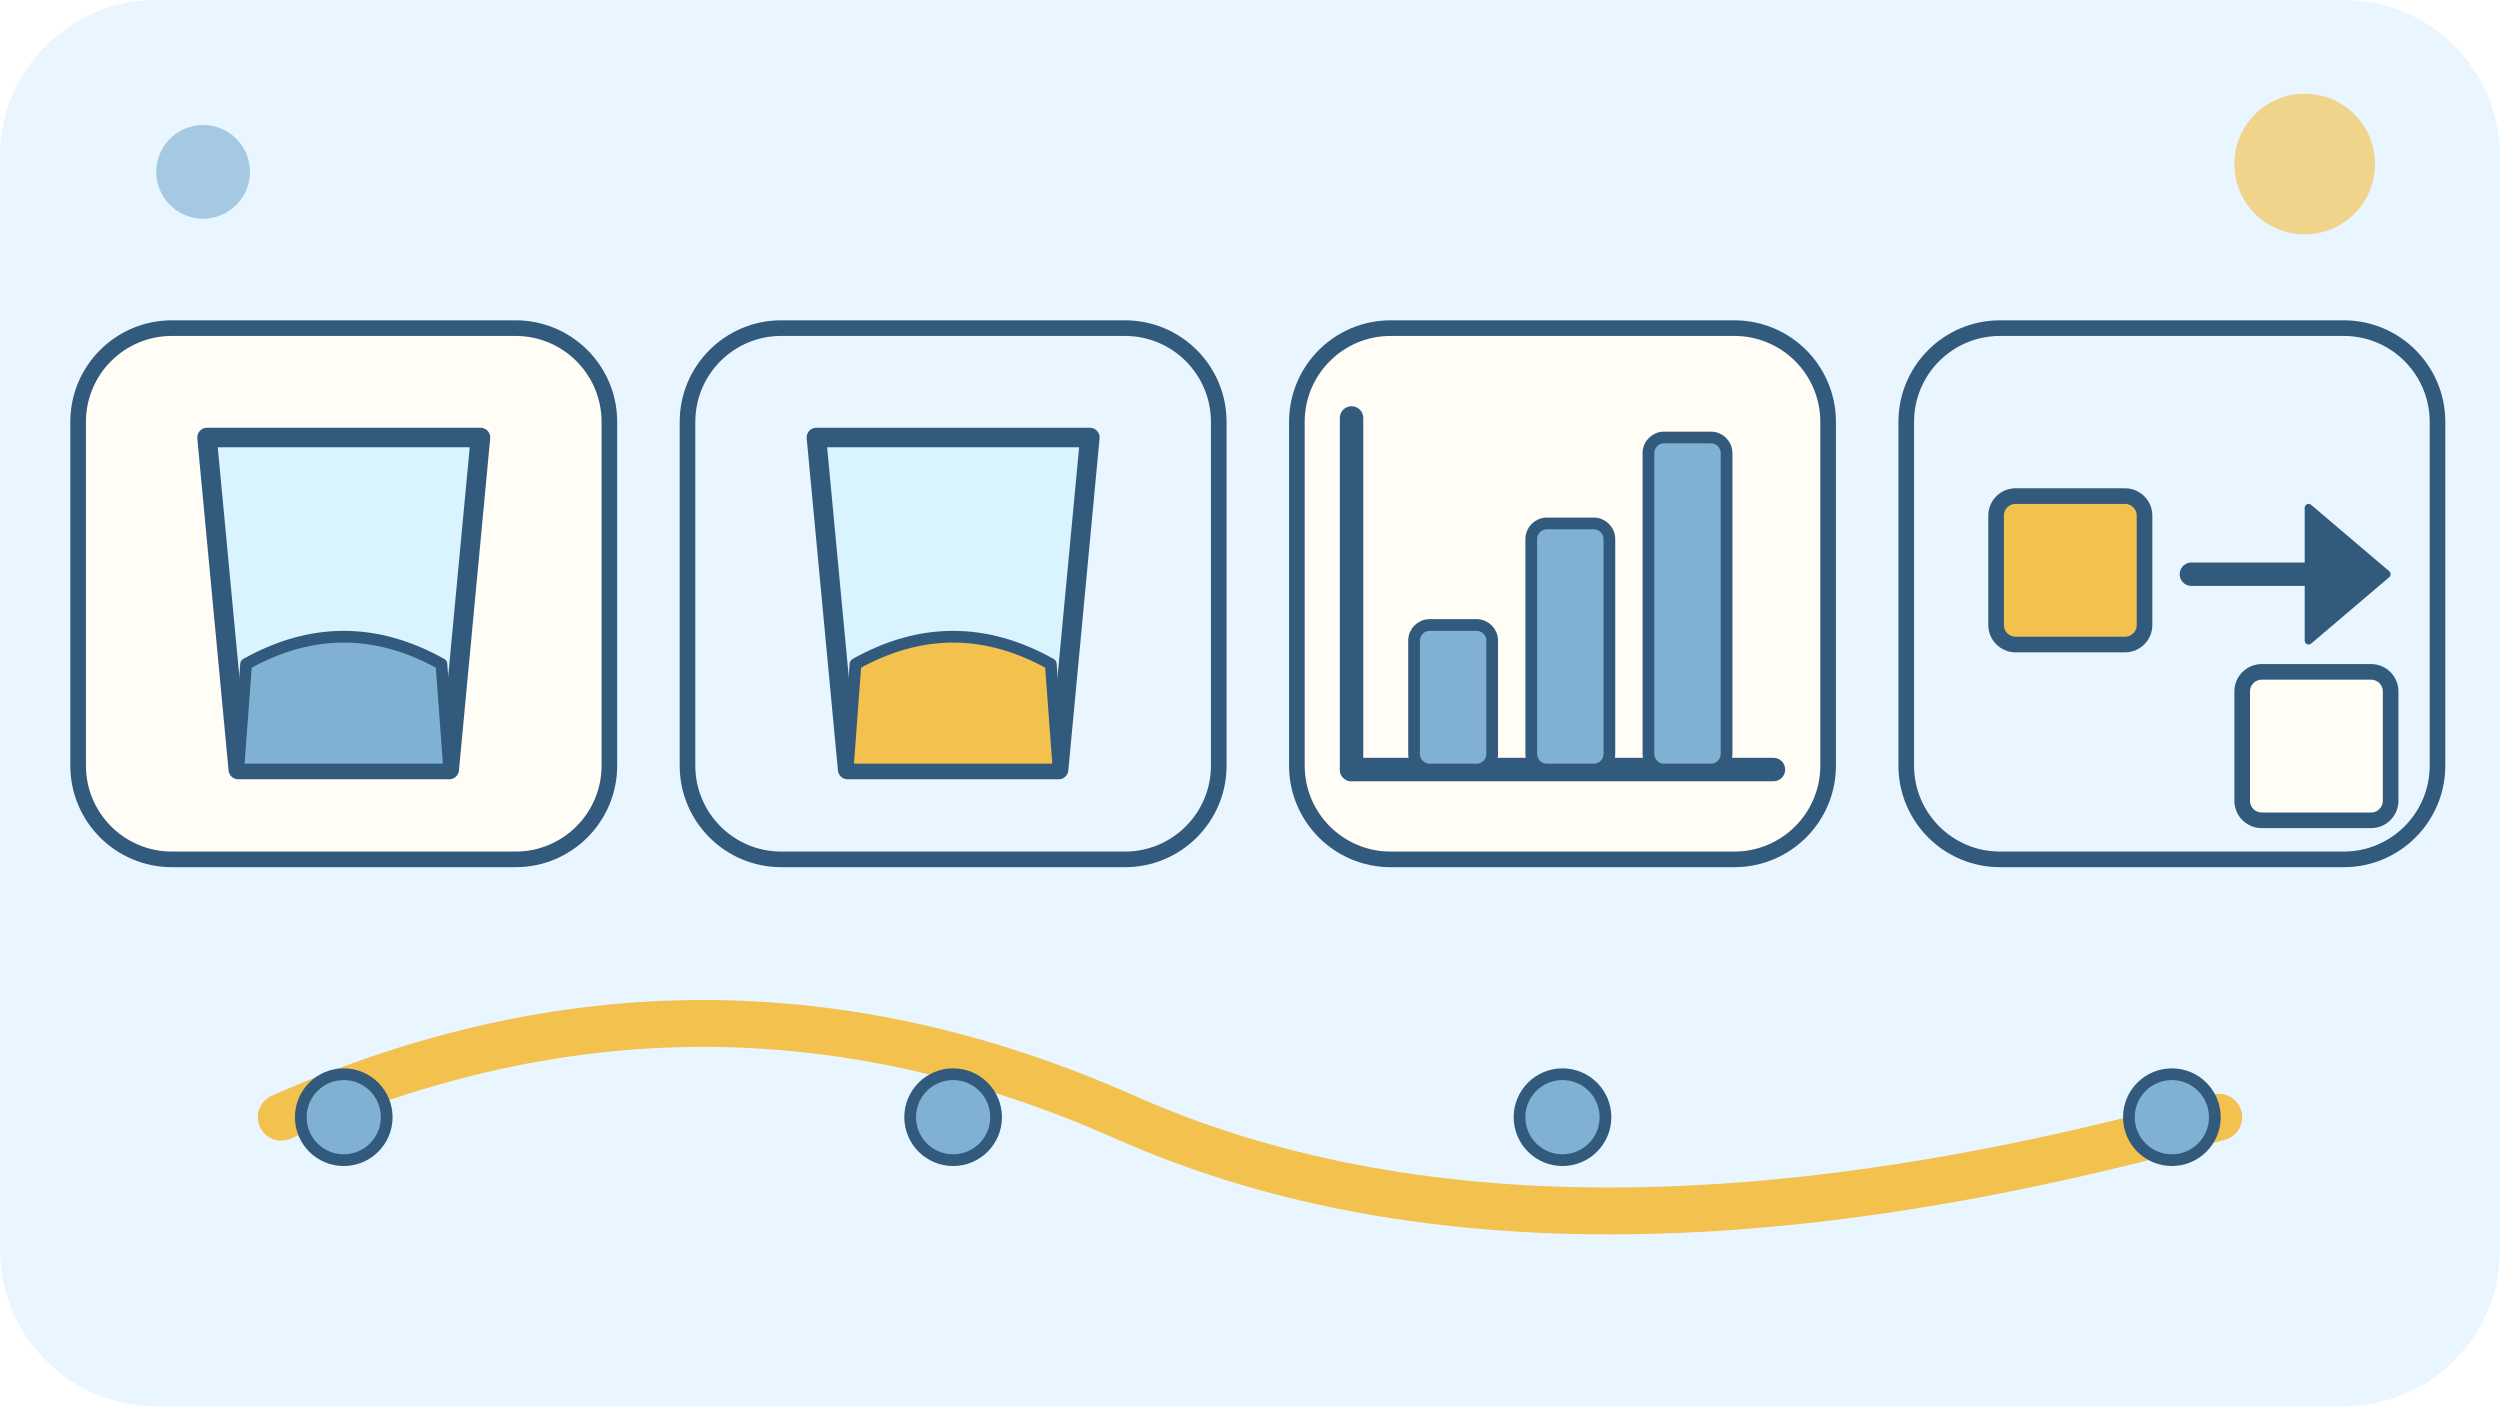
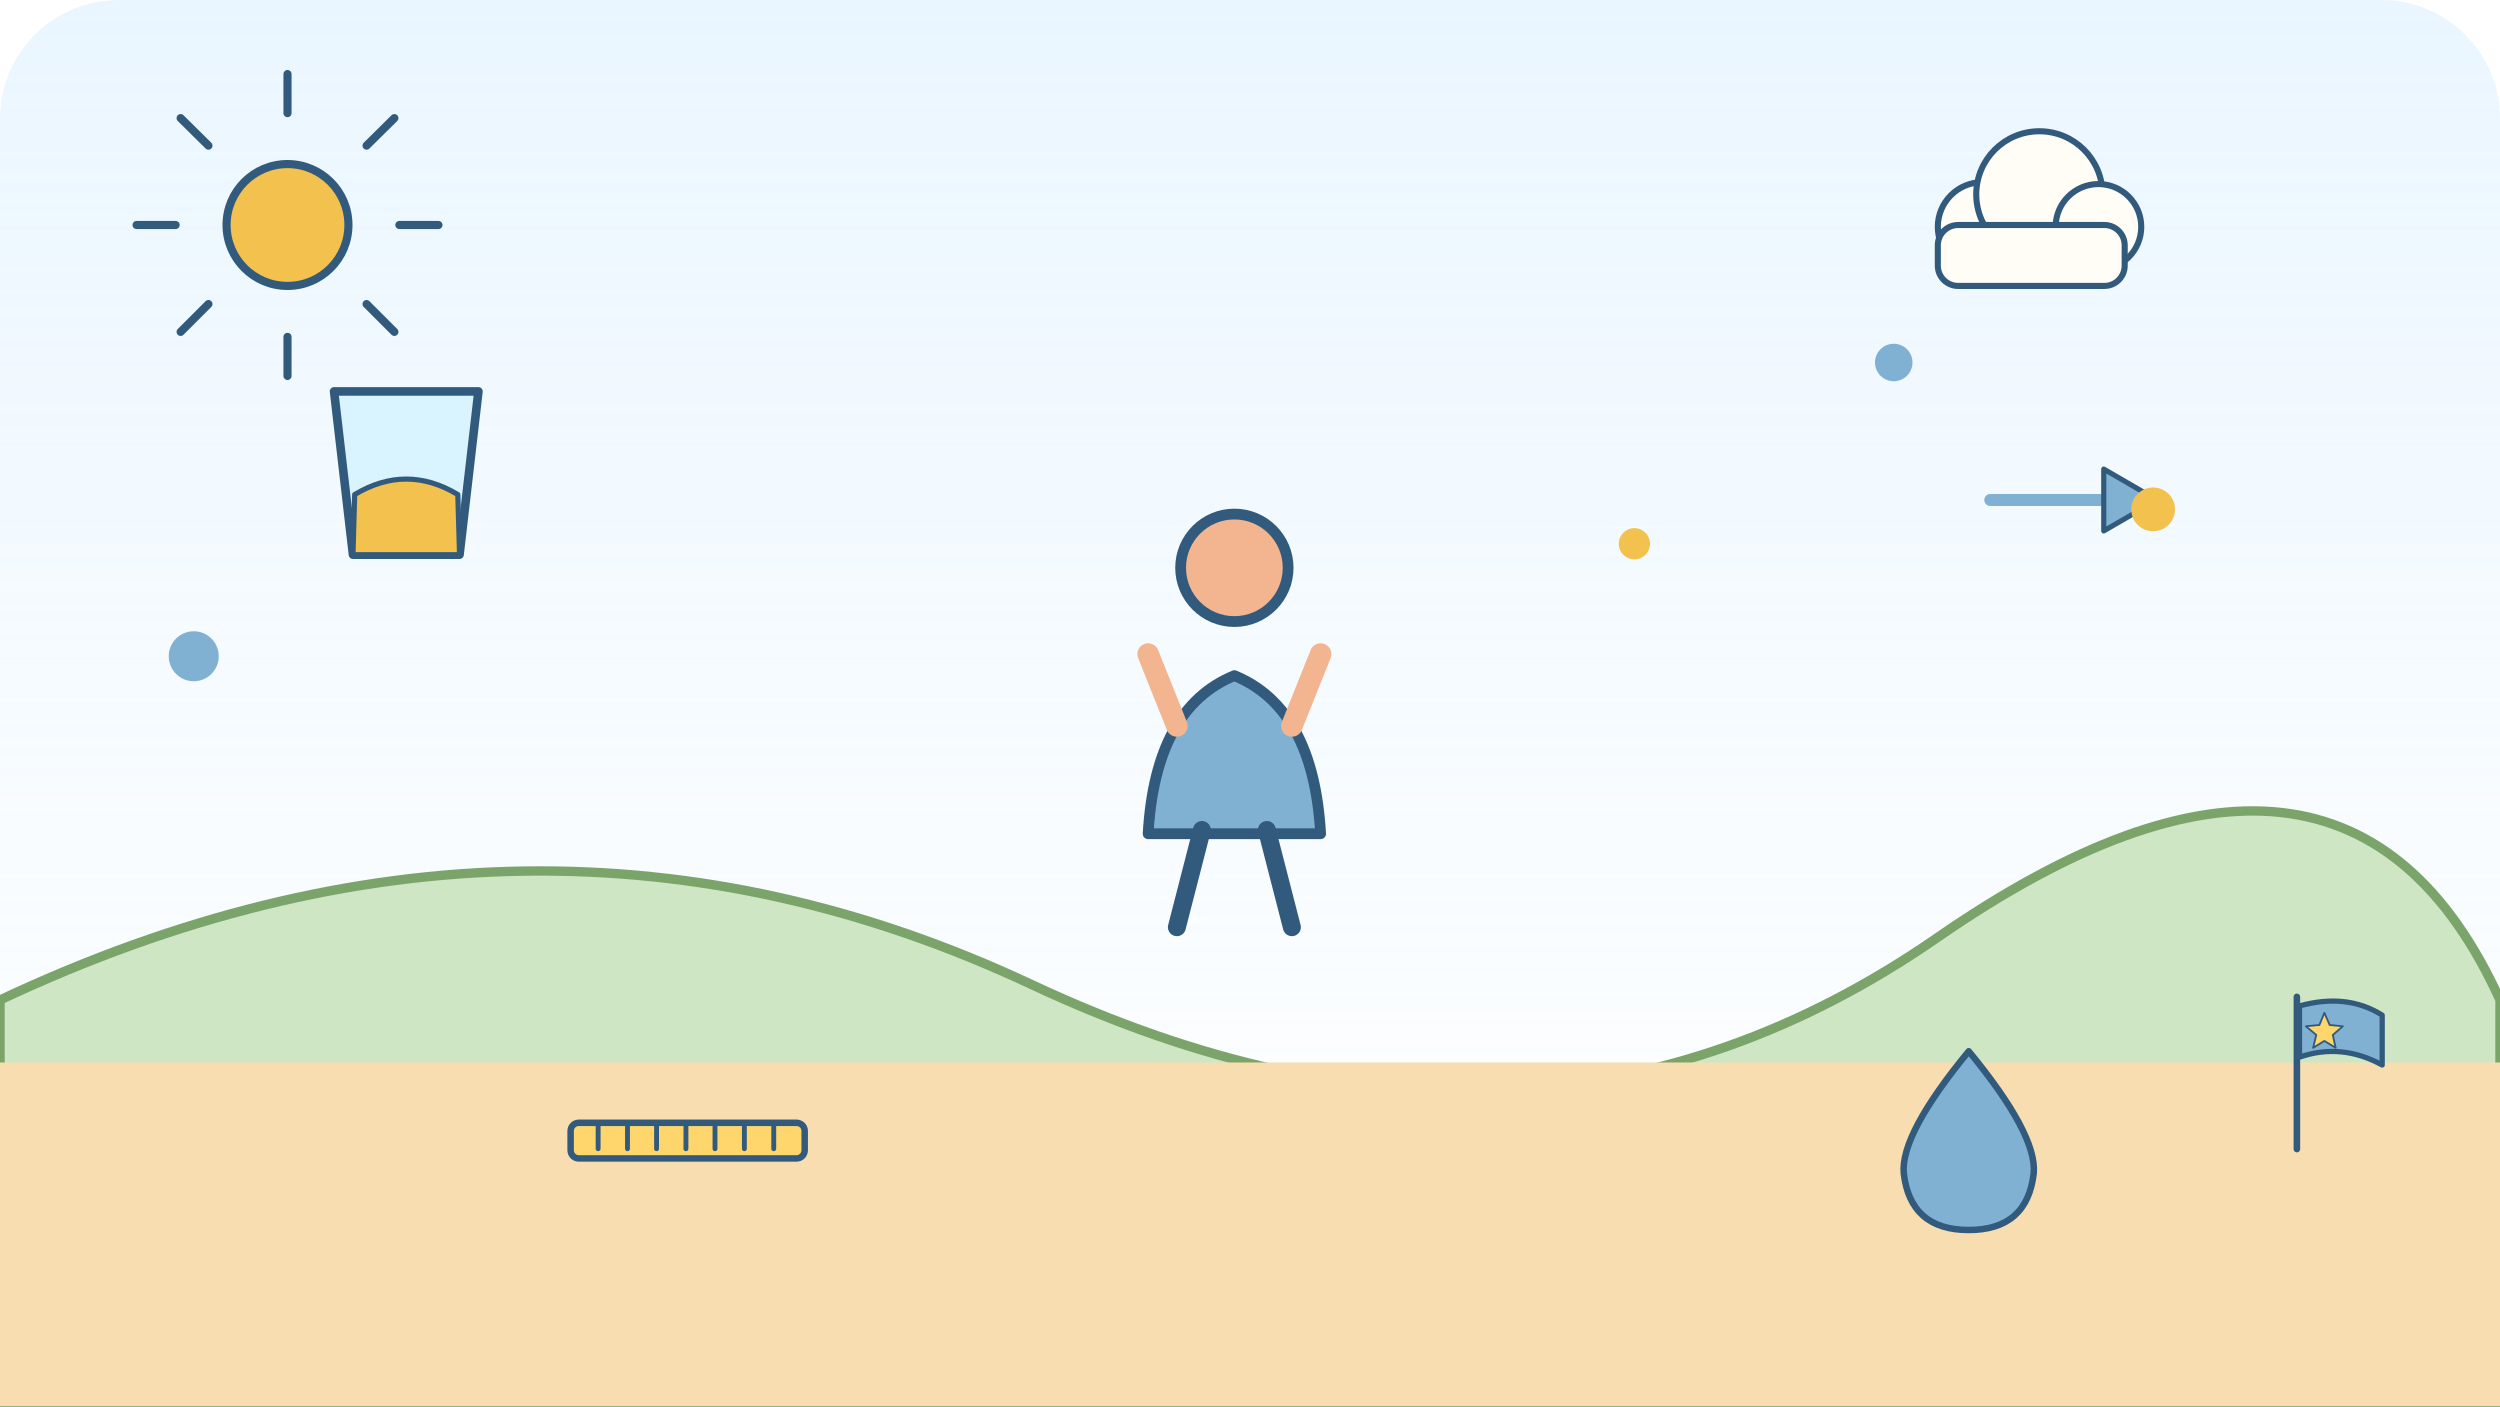
- <svg xmlns="http://www.w3.org/2000/svg" width="640" height="360" viewBox="0 0 640 360" role="img" aria-labelledby="title desc">
-   <rect width="640" height="360" rx="40" fill="#EAF6FF" />
-   <circle cx="590" cy="42" r="18" fill="#F2C14E" opacity="0.65" />
-   <circle cx="52" cy="44" r="12" fill="#80B1D3" opacity="0.65" />
-   <path d="M72 286 Q180 238 288 286 T568 286" fill="none" stroke="#F2C14E" stroke-width="12" stroke-linejoin="round" stroke-linecap="round" />
-   <circle cx="88" cy="286" r="11" fill="#80B1D3" stroke="#315A7D" stroke-width="3" />
-   <circle cx="244" cy="286" r="11" fill="#80B1D3" stroke="#315A7D" stroke-width="3" />
-   <circle cx="400" cy="286" r="11" fill="#80B1D3" stroke="#315A7D" stroke-width="3" />
-   <circle cx="556" cy="286" r="11" fill="#80B1D3" stroke="#315A7D" stroke-width="3" />
-   <rect x="20" y="84" width="136" height="136" rx="24" fill="#FFFDF5" stroke="#315A7D" stroke-width="4" />
-   <path d="M53,112 L123,112 L115,197 L61,197 Z" fill="#D9F3FF" stroke="#315A7D" stroke-width="5" stroke-linejoin="round" stroke-linecap="round" />
-   <path d="M63,170 Q88,156 113,170 L115,197 L61,197 Z" fill="#80B1D3" stroke="#315A7D" stroke-width="3" stroke-linejoin="round" stroke-linecap="round" />
-   <rect x="176" y="84" width="136" height="136" rx="24" fill="#EAF6FF" stroke="#315A7D" stroke-width="4" />
-   <path d="M209,112 L279,112 L271,197 L217,197 Z" fill="#D9F3FF" stroke="#315A7D" stroke-width="5" stroke-linejoin="round" stroke-linecap="round" />
-   <path d="M219,170 Q244,156 269,170 L271,197 L217,197 Z" fill="#F2C14E" stroke="#315A7D" stroke-width="3" stroke-linejoin="round" stroke-linecap="round" />
-   <rect x="332" y="84" width="136" height="136" rx="24" fill="#FFFDF5" stroke="#315A7D" stroke-width="4" />
-   <line x1="346" y1="197" x2="454" y2="197" stroke="#315A7D" stroke-width="6" stroke-linecap="round" />
-   <line x1="346" y1="107" x2="346" y2="197" stroke="#315A7D" stroke-width="6" stroke-linecap="round" />
-   <rect x="362" y="160" width="20" height="37" rx="4" fill="#80B1D3" stroke="#315A7D" stroke-width="3" />
-   <rect x="392" y="134" width="20" height="63" rx="4" fill="#80B1D3" stroke="#315A7D" stroke-width="3" />
-   <rect x="422" y="112" width="20" height="85" rx="4" fill="#80B1D3" stroke="#315A7D" stroke-width="3" />
-   <rect x="488" y="84" width="136" height="136" rx="24" fill="#EAF6FF" stroke="#315A7D" stroke-width="4" />
-   <rect x="511" y="127" width="38" height="38" rx="5" fill="#F2C14E" stroke="#315A7D" stroke-width="4" />
-   <line x1="561" y1="147" x2="606" y2="147" stroke="#315A7D" stroke-width="6" stroke-linecap="round" />
-   <path d="M591,130 L611,147 L591,164 Z" fill="#315A7D" stroke="#315A7D" stroke-width="2" stroke-linejoin="round" stroke-linecap="round" />
-   <rect x="574" y="172" width="38" height="38" rx="5" fill="#FFFDF5" stroke="#315A7D" stroke-width="4" />
+ <svg xmlns="http://www.w3.org/2000/svg" width="800" height="450" viewBox="0 0 800 450" role="img" aria-labelledby="title desc">
+   <defs>
+     <linearGradient id="sky" x1="0" y1="0" x2="0" y2="1">
+       <stop offset="0" stop-color="#EAF6FF" />
+       <stop offset="1" stop-color="#FFFFFF" stop-opacity="0.72" />
+     </linearGradient>
+   </defs>
+   <rect width="800" height="450" rx="38" fill="url(#sky)" />
+   <line x1="92.0" y1="36.2" x2="92.0" y2="23.7" stroke="#315A7D" stroke-width="2.6" stroke-linecap="round" />
+   <line x1="117.3" y1="46.6" x2="126.2" y2="37.8" stroke="#315A7D" stroke-width="2.6" stroke-linecap="round" />
+   <line x1="127.8" y1="72.0" x2="140.3" y2="72.0" stroke="#315A7D" stroke-width="2.6" stroke-linecap="round" />
+   <line x1="117.3" y1="97.3" x2="126.2" y2="106.2" stroke="#315A7D" stroke-width="2.6" stroke-linecap="round" />
+   <line x1="92.0" y1="107.8" x2="92.0" y2="120.3" stroke="#315A7D" stroke-width="2.6" stroke-linecap="round" />
+   <line x1="66.7" y1="97.3" x2="57.8" y2="106.2" stroke="#315A7D" stroke-width="2.6" stroke-linecap="round" />
+   <line x1="56.2" y1="72.0" x2="43.7" y2="72.0" stroke="#315A7D" stroke-width="2.6" stroke-linecap="round" />
+   <line x1="66.7" y1="46.6" x2="57.8" y2="37.8" stroke="#315A7D" stroke-width="2.6" stroke-linecap="round" />
+   <circle cx="92" cy="72" r="19.5" fill="#F2C14E" stroke="#315A7D" stroke-width="2.6" />
+   <circle cx="634.4" cy="72.6" r="14.3" fill="#FFFDF5" stroke="#315A7D" stroke-width="1.95" />
+   <circle cx="652.6" cy="62.2" r="20.2" fill="#FFFDF5" stroke="#315A7D" stroke-width="1.95" />
+   <circle cx="671.5" cy="72.6" r="13.7" fill="#FFFDF5" stroke="#315A7D" stroke-width="1.95" />
+   <rect x="620.1" y="72.0" width="59.8" height="19.5" rx="6.5" fill="#FFFDF5" stroke="#315A7D" stroke-width="1.95" />
+   <path d="M0 320 Q170 240 330 315 T620 300 T800 320 L800 450 L0 450 Z" fill="#CFE6C4" stroke="#7AA46A" stroke-width="3" stroke-linecap="round" stroke-linejoin="round" />
+   <rect x="0" y="340" width="800" height="110" rx="0" fill="#F8DDB0" stroke="none" stroke-width="0" />
+   <circle cx="395" cy="181.7" r="17.2" fill="#F2B58F" stroke="#315A7D" stroke-width="3.45" />
+   <path d="M367.4,266.8 Q369.7,226.55 395,216.2 Q420.3,226.55 422.6,266.8 Z" fill="#80B1D3" stroke="#315A7D" stroke-width="3.45" stroke-linecap="round" stroke-linejoin="round" />
+   <line x1="376.6" y1="232.3" x2="367.4" y2="209.3" stroke="#F2B58F" stroke-width="6.9" stroke-linecap="round" />
+   <line x1="413.4" y1="232.3" x2="422.6" y2="209.3" stroke="#F2B58F" stroke-width="6.9" stroke-linecap="round" />
+   <line x1="384.6" y1="265.6" x2="376.6" y2="296.7" stroke="#315A7D" stroke-width="5.75" stroke-linecap="round" />
+   <line x1="405.4" y1="265.6" x2="413.4" y2="296.7" stroke="#315A7D" stroke-width="5.75" stroke-linecap="round" />
+   <path d="M106.9,125.25 L153.1,125.25 L147.05,177.5 L112.95,177.5 Z" fill="#D9F3FF" stroke="#315A7D" stroke-width="2.75" stroke-linecap="round" stroke-linejoin="round" />
+   <path d="M113.5,158.25 Q130,148.35 146.5,158.25 L147.05,177.5 L112.95,177.5 Z" fill="#F2C14E" stroke="#315A7D" stroke-width="1.65" stroke-linecap="round" stroke-linejoin="round" />
+   <line x1="636.9" y1="160" x2="678.1" y2="160" stroke="#80B1D3" stroke-width="3.85" stroke-linecap="round" />
+   <polygon points="673.2,150.1 690.25,160 673.2,169.9" fill="#80B1D3" stroke="#315A7D" stroke-width="1.65" stroke-linejoin="round" />
+   <rect x="182.6" y="359.3" width="74.9" height="11.4" rx="2.6" fill="#FFD66B" stroke="#315A7D" stroke-width="2.08" />
+   <line x1="191.4" y1="359.3" x2="191.4" y2="367.6" stroke="#315A7D" stroke-width="1.56" stroke-linecap="round" />
+   <line x1="200.8" y1="359.3" x2="200.8" y2="367.6" stroke="#315A7D" stroke-width="1.56" stroke-linecap="round" />
+   <line x1="210.1" y1="359.3" x2="210.1" y2="367.6" stroke="#315A7D" stroke-width="1.56" stroke-linecap="round" />
+   <line x1="219.5" y1="359.3" x2="219.5" y2="367.6" stroke="#315A7D" stroke-width="1.56" stroke-linecap="round" />
+   <line x1="228.8" y1="359.3" x2="228.8" y2="367.6" stroke="#315A7D" stroke-width="1.56" stroke-linecap="round" />
+   <line x1="238.2" y1="359.3" x2="238.2" y2="367.6" stroke="#315A7D" stroke-width="1.56" stroke-linecap="round" />
+   <line x1="247.6" y1="359.3" x2="247.6" y2="367.6" stroke="#315A7D" stroke-width="1.56" stroke-linecap="round" />
+   <path d="M630,336.4 Q608.16,362.92 609.2,375.4 Q611.28,393.6 630,393.6 Q648.72,393.6 650.8,375.4 Q651.84,362.92 630,336.4 Z" fill="#80B1D3" stroke="#315A7D" stroke-width="2.08" stroke-linecap="round" stroke-linejoin="round" />
+   <circle cx="523" cy="174" r="5" fill="#F2C14E" stroke="none" stroke-width="0" />
+   <circle cx="606" cy="116" r="6" fill="#80B1D3" stroke="none" stroke-width="0" />
+   <circle cx="689" cy="163" r="7" fill="#F2C14E" stroke="none" stroke-width="0" />
+   <circle cx="62" cy="210" r="8" fill="#80B1D3" stroke="none" stroke-width="0" />
+   <line x1="735" y1="319.0" x2="735" y2="367.7" stroke="#315A7D" stroke-width="2.1" stroke-linecap="round" />
+   <path d="M735.84,321.9 Q750.96,317.7 762.3,324.84 L762.3,340.8 Q749.28,333.66 735.84,338.28 Z" fill="#80B1D3" stroke="#315A7D" stroke-width="1.68" stroke-linecap="round" stroke-linejoin="round" />
+   <polygon points="743.8,324.1 745.5,328.0 749.7,328.4 746.5,331.2 747.4,335.3 743.8,333.1 740.2,335.3 741.2,331.2 737.9,328.4 742.2,328.0" fill="#FFD66B" stroke="#315A7D" stroke-width="0.588" stroke-linejoin="round" />
</svg>
